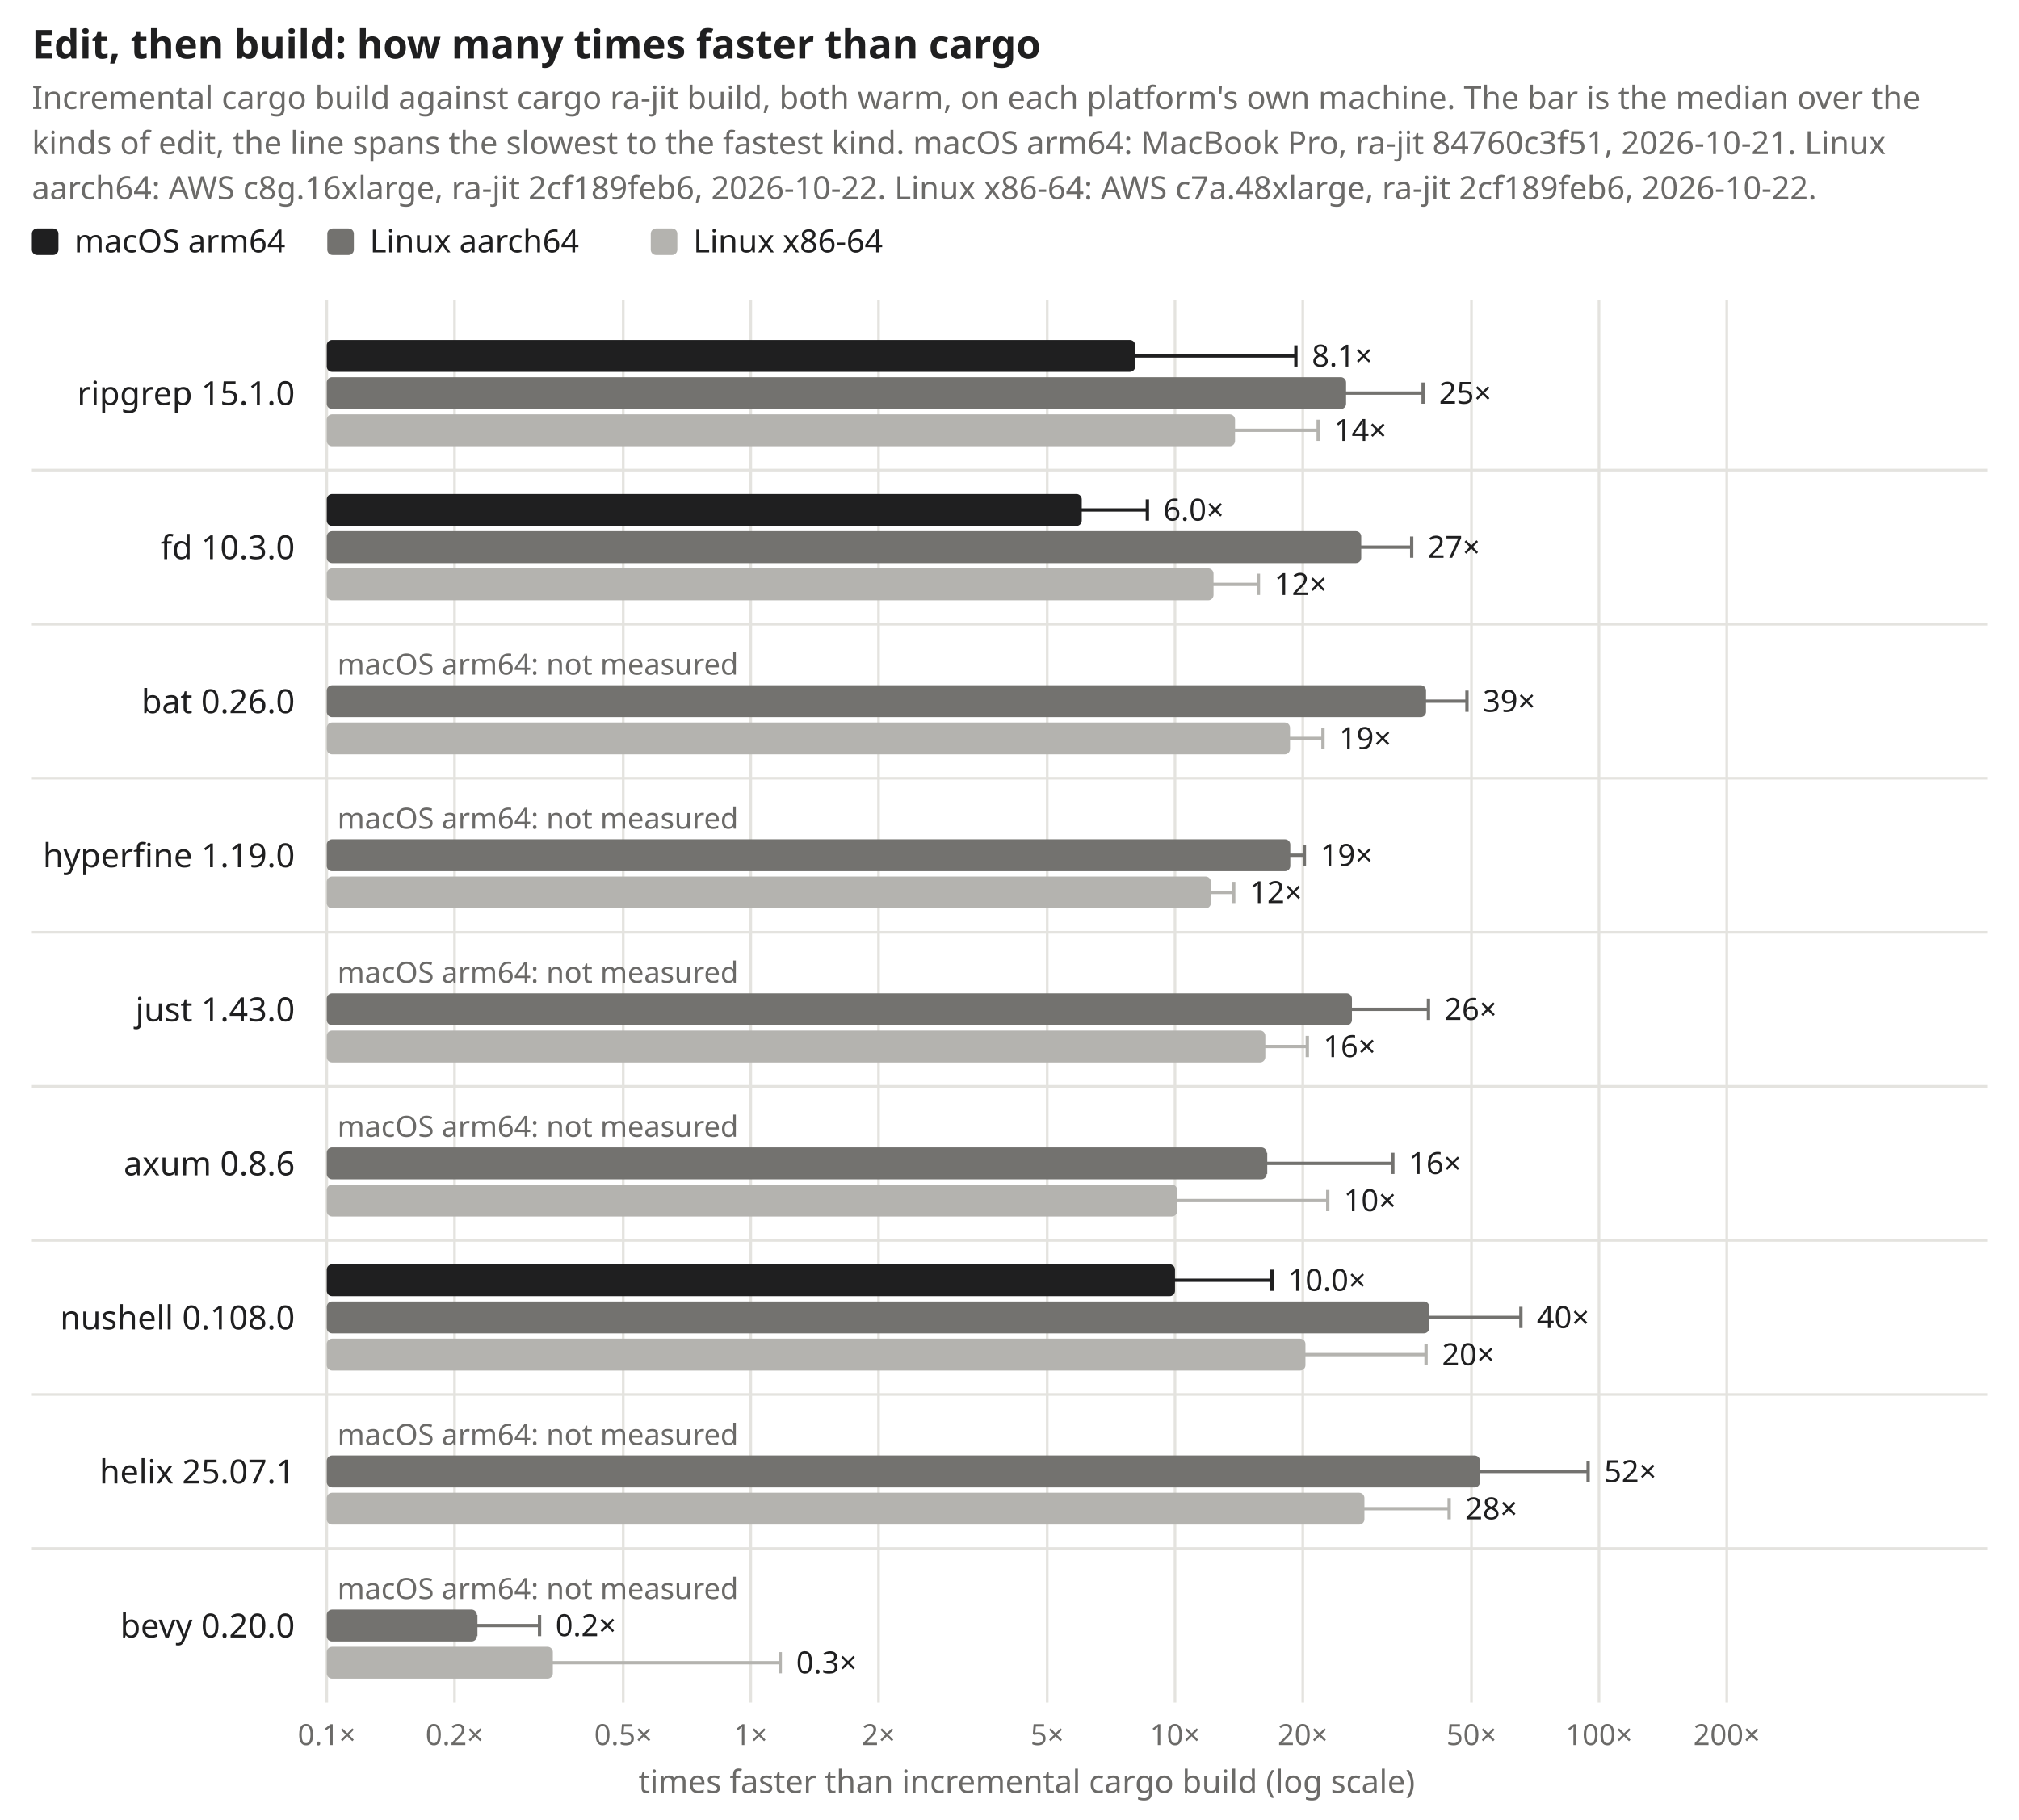
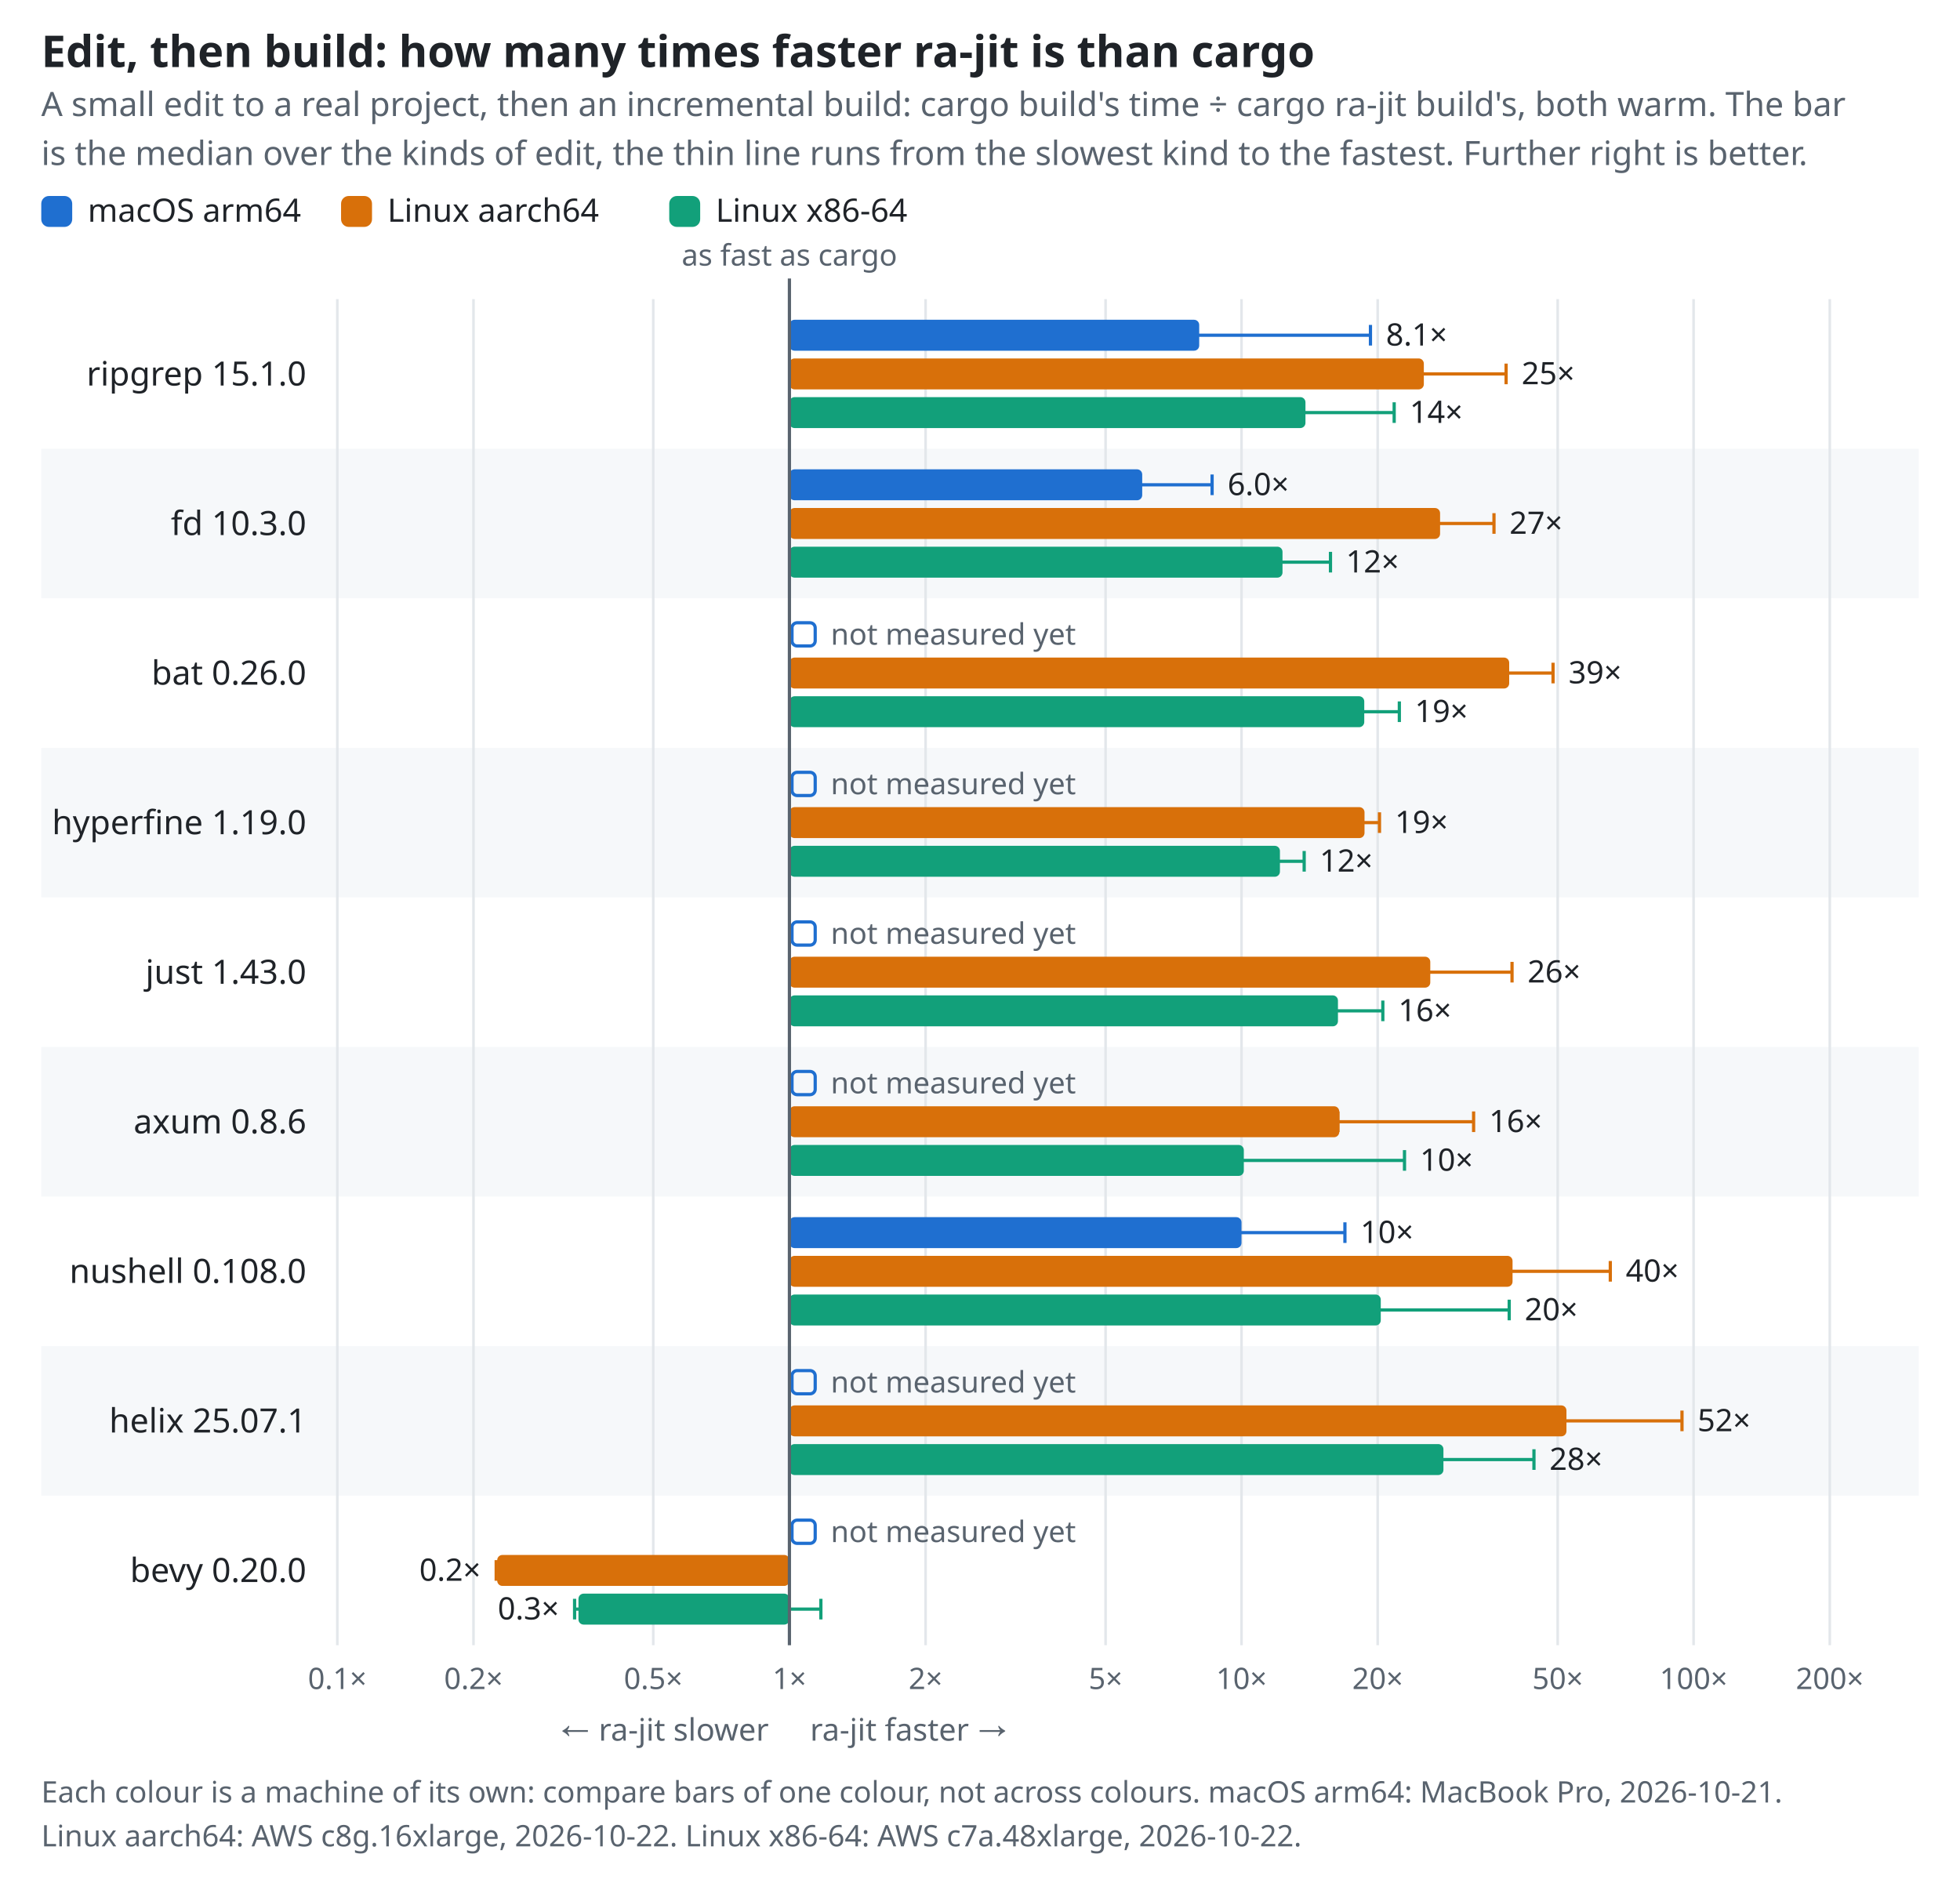
- <svg xmlns="http://www.w3.org/2000/svg" width="760" height="685" viewBox="0 0 760 685" font-family="-apple-system, BlinkMacSystemFont, 'Segoe UI', 'Noto Sans', Helvetica, Arial, sans-serif" role="img" aria-label="Edit, then build: how many times faster than cargo">
-   <text x="12" y="22" font-size="15" font-weight="600" fill="#1f1f20">Edit, then build: how many times faster than cargo</text>
-   <text x="12" y="41" font-size="12" fill="#6b6a68">Incremental cargo build against cargo ra-jit build, both warm, on each platform's own machine. The bar is the median over the</text>
-   <text x="12" y="58" font-size="12" fill="#6b6a68">kinds of edit, the line spans the slowest to the fastest kind. macOS arm64: MacBook Pro, ra-jit 84760c3f51, 2026-10-21. Linux</text>
-   <text x="12" y="75" font-size="12" fill="#6b6a68">aarch64: AWS c8g.16xlarge, ra-jit 2cf189feb6, 2026-10-22. Linux x86-64: AWS c7a.48xlarge, ra-jit 2cf189feb6, 2026-10-22.</text>
-   <rect x="12" y="86" width="10" height="10" rx="2" fill="#1f1f20" />
-   <text x="28" y="95" font-size="12" fill="#1f1f20">macOS arm64</text>
-   <rect x="123.2" y="86" width="10" height="10" rx="2" fill="#73726f" />
-   <text x="139.2" y="95" font-size="12" fill="#1f1f20">Linux aarch64</text>
-   <rect x="244.96" y="86" width="10" height="10" rx="2" fill="#b4b3af" />
-   <text x="260.96" y="95" font-size="12" fill="#1f1f20">Linux x86-64</text>
-   <line x1="123.0" y1="113" x2="123.0" y2="641" stroke="#e4e3df" />
-   <text x="123.0" y="657" font-size="11" text-anchor="middle" fill="#6b6a68">0.1×</text>
-   <line x1="171.1" y1="113" x2="171.1" y2="641" stroke="#e4e3df" />
-   <text x="171.1" y="657" font-size="11" text-anchor="middle" fill="#6b6a68">0.2×</text>
-   <line x1="234.6" y1="113" x2="234.6" y2="641" stroke="#e4e3df" />
-   <text x="234.6" y="657" font-size="11" text-anchor="middle" fill="#6b6a68">0.5×</text>
-   <line x1="282.6" y1="113" x2="282.6" y2="641" stroke="#e4e3df" />
-   <text x="282.6" y="657" font-size="11" text-anchor="middle" fill="#6b6a68">1×</text>
-   <line x1="330.7" y1="113" x2="330.7" y2="641" stroke="#e4e3df" />
-   <text x="330.7" y="657" font-size="11" text-anchor="middle" fill="#6b6a68">2×</text>
-   <line x1="394.2" y1="113" x2="394.2" y2="641" stroke="#e4e3df" />
-   <text x="394.2" y="657" font-size="11" text-anchor="middle" fill="#6b6a68">5×</text>
-   <line x1="442.3" y1="113" x2="442.3" y2="641" stroke="#e4e3df" />
-   <text x="442.3" y="657" font-size="11" text-anchor="middle" fill="#6b6a68">10×</text>
-   <line x1="490.4" y1="113" x2="490.4" y2="641" stroke="#e4e3df" />
-   <text x="490.4" y="657" font-size="11" text-anchor="middle" fill="#6b6a68">20×</text>
-   <line x1="553.9" y1="113" x2="553.9" y2="641" stroke="#e4e3df" />
-   <text x="553.9" y="657" font-size="11" text-anchor="middle" fill="#6b6a68">50×</text>
-   <line x1="601.9" y1="113" x2="601.9" y2="641" stroke="#e4e3df" />
-   <text x="601.9" y="657" font-size="11" text-anchor="middle" fill="#6b6a68">100×</text>
-   <line x1="650.0" y1="113" x2="650.0" y2="641" stroke="#e4e3df" />
-   <text x="650.0" y="657" font-size="11" text-anchor="middle" fill="#6b6a68">200×</text>
-   <text x="386.5" y="675" font-size="12" text-anchor="middle" fill="#6b6a68">times faster than incremental cargo build (log scale)</text>
-   <text x="111.0" y="152.5" font-size="12.5" text-anchor="end" fill="#1f1f20">ripgrep 15.1.0</text>
-   <rect x="123.0" y="128.0" width="304.3" height="12" rx="2" fill="#1f1f20" />
-   <line x1="390.4" y1="134.0" x2="487.8" y2="134.0" stroke="#1f1f20" stroke-width="1.25" />
-   <line x1="390.4" y1="130.0" x2="390.4" y2="138.0" stroke="#1f1f20" stroke-width="1.25" />
-   <line x1="487.8" y1="130.0" x2="487.8" y2="138.0" stroke="#1f1f20" stroke-width="1.25" />
-   <text x="493.8" y="138.0" font-size="11.5" text-anchor="start" fill="#1f1f20" font-variant-numeric="tabular-nums">8.1×</text>
-   <rect x="123.0" y="142.0" width="383.7" height="12" rx="2" fill="#73726f" />
-   <line x1="477.0" y1="148.0" x2="535.7" y2="148.0" stroke="#73726f" stroke-width="1.25" />
-   <line x1="477.0" y1="144.0" x2="477.0" y2="152.0" stroke="#73726f" stroke-width="1.25" />
-   <line x1="535.7" y1="144.0" x2="535.7" y2="152.0" stroke="#73726f" stroke-width="1.25" />
-   <text x="541.7" y="152.0" font-size="11.5" text-anchor="start" fill="#1f1f20" font-variant-numeric="tabular-nums">25×</text>
-   <rect x="123.0" y="156.0" width="341.9" height="12" rx="2" fill="#b4b3af" />
-   <line x1="441.2" y1="162.0" x2="496.2" y2="162.0" stroke="#b4b3af" stroke-width="1.25" />
-   <line x1="441.2" y1="158.0" x2="441.2" y2="166.0" stroke="#b4b3af" stroke-width="1.25" />
-   <line x1="496.2" y1="158.0" x2="496.2" y2="166.0" stroke="#b4b3af" stroke-width="1.25" />
-   <text x="502.2" y="166.0" font-size="11.5" text-anchor="start" fill="#1f1f20" font-variant-numeric="tabular-nums">14×</text>
-   <line x1="12" y1="177.0" x2="748" y2="177.0" stroke="#e4e3df" />
-   <text x="111.0" y="210.5" font-size="12.5" text-anchor="end" fill="#1f1f20">fd 10.3.0</text>
-   <rect x="123.0" y="186.0" width="284.2" height="12" rx="2" fill="#1f1f20" />
-   <line x1="402.7" y1="192.0" x2="431.9" y2="192.0" stroke="#1f1f20" stroke-width="1.25" />
-   <line x1="402.7" y1="188.0" x2="402.7" y2="196.0" stroke="#1f1f20" stroke-width="1.25" />
-   <line x1="431.9" y1="188.0" x2="431.9" y2="196.0" stroke="#1f1f20" stroke-width="1.25" />
-   <text x="437.9" y="196.0" font-size="11.5" text-anchor="start" fill="#1f1f20" font-variant-numeric="tabular-nums">6.0×</text>
-   <rect x="123.0" y="200.0" width="389.4" height="12" rx="2" fill="#73726f" />
-   <line x1="493.6" y1="206.0" x2="531.4" y2="206.0" stroke="#73726f" stroke-width="1.25" />
-   <line x1="493.6" y1="202.0" x2="493.6" y2="210.0" stroke="#73726f" stroke-width="1.25" />
-   <line x1="531.4" y1="202.0" x2="531.4" y2="210.0" stroke="#73726f" stroke-width="1.25" />
-   <text x="537.4" y="210.0" font-size="11.5" text-anchor="start" fill="#1f1f20" font-variant-numeric="tabular-nums">27×</text>
-   <rect x="123.0" y="214.0" width="333.8" height="12" rx="2" fill="#b4b3af" />
-   <line x1="442.2" y1="220.0" x2="473.7" y2="220.0" stroke="#b4b3af" stroke-width="1.25" />
-   <line x1="442.2" y1="216.0" x2="442.2" y2="224.0" stroke="#b4b3af" stroke-width="1.25" />
-   <line x1="473.7" y1="216.0" x2="473.7" y2="224.0" stroke="#b4b3af" stroke-width="1.25" />
-   <text x="479.7" y="224.0" font-size="11.5" text-anchor="start" fill="#1f1f20" font-variant-numeric="tabular-nums">12×</text>
-   <line x1="12" y1="235.0" x2="748" y2="235.0" stroke="#e4e3df" />
-   <text x="111.0" y="268.5" font-size="12.5" text-anchor="end" fill="#1f1f20">bat 0.26.0</text>
-   <text x="127.0" y="254.0" font-size="11" fill="#6b6a68">macOS arm64: not measured</text>
-   <rect x="123.0" y="258.0" width="413.8" height="12" rx="2" fill="#73726f" />
-   <line x1="513.9" y1="264.0" x2="552.2" y2="264.0" stroke="#73726f" stroke-width="1.25" />
-   <line x1="513.9" y1="260.0" x2="513.9" y2="268.0" stroke="#73726f" stroke-width="1.25" />
-   <line x1="552.2" y1="260.0" x2="552.2" y2="268.0" stroke="#73726f" stroke-width="1.25" />
-   <text x="558.2" y="268.0" font-size="11.5" text-anchor="start" fill="#1f1f20" font-variant-numeric="tabular-nums">39×</text>
-   <rect x="123.0" y="272.0" width="362.6" height="12" rx="2" fill="#b4b3af" />
-   <line x1="450.3" y1="278.0" x2="498.0" y2="278.0" stroke="#b4b3af" stroke-width="1.25" />
-   <line x1="450.3" y1="274.0" x2="450.3" y2="282.0" stroke="#b4b3af" stroke-width="1.25" />
-   <line x1="498.0" y1="274.0" x2="498.0" y2="282.0" stroke="#b4b3af" stroke-width="1.25" />
-   <text x="504.0" y="282.0" font-size="11.5" text-anchor="start" fill="#1f1f20" font-variant-numeric="tabular-nums">19×</text>
-   <line x1="12" y1="293.0" x2="748" y2="293.0" stroke="#e4e3df" />
-   <text x="111.0" y="326.5" font-size="12.5" text-anchor="end" fill="#1f1f20">hyperfine 1.19.0</text>
-   <text x="127.0" y="312.0" font-size="11" fill="#6b6a68">macOS arm64: not measured</text>
-   <rect x="123.0" y="316.0" width="362.7" height="12" rx="2" fill="#73726f" />
-   <line x1="436.4" y1="322.0" x2="491.0" y2="322.0" stroke="#73726f" stroke-width="1.25" />
-   <line x1="436.4" y1="318.0" x2="436.4" y2="326.0" stroke="#73726f" stroke-width="1.25" />
-   <line x1="491.0" y1="318.0" x2="491.0" y2="326.0" stroke="#73726f" stroke-width="1.25" />
-   <text x="497.0" y="326.0" font-size="11.5" text-anchor="start" fill="#1f1f20" font-variant-numeric="tabular-nums">19×</text>
-   <rect x="123.0" y="330.0" width="332.8" height="12" rx="2" fill="#b4b3af" />
-   <line x1="415.6" y1="336.0" x2="464.4" y2="336.0" stroke="#b4b3af" stroke-width="1.25" />
-   <line x1="415.6" y1="332.0" x2="415.6" y2="340.0" stroke="#b4b3af" stroke-width="1.25" />
-   <line x1="464.4" y1="332.0" x2="464.4" y2="340.0" stroke="#b4b3af" stroke-width="1.25" />
-   <text x="470.4" y="340.0" font-size="11.5" text-anchor="start" fill="#1f1f20" font-variant-numeric="tabular-nums">12×</text>
-   <line x1="12" y1="351.0" x2="748" y2="351.0" stroke="#e4e3df" />
-   <text x="111.0" y="384.5" font-size="12.5" text-anchor="end" fill="#1f1f20">just 1.43.0</text>
-   <text x="127.0" y="370.0" font-size="11" fill="#6b6a68">macOS arm64: not measured</text>
-   <rect x="123.0" y="374.0" width="385.9" height="12" rx="2" fill="#73726f" />
-   <line x1="496.1" y1="380.0" x2="537.7" y2="380.0" stroke="#73726f" stroke-width="1.25" />
-   <line x1="496.1" y1="376.0" x2="496.1" y2="384.0" stroke="#73726f" stroke-width="1.25" />
-   <line x1="537.7" y1="376.0" x2="537.7" y2="384.0" stroke="#73726f" stroke-width="1.25" />
-   <text x="543.7" y="384.0" font-size="11.5" text-anchor="start" fill="#1f1f20" font-variant-numeric="tabular-nums">26×</text>
-   <rect x="123.0" y="388.0" width="353.3" height="12" rx="2" fill="#b4b3af" />
-   <line x1="458.5" y1="394.0" x2="492.1" y2="394.0" stroke="#b4b3af" stroke-width="1.25" />
-   <line x1="458.5" y1="390.0" x2="458.5" y2="398.0" stroke="#b4b3af" stroke-width="1.25" />
-   <line x1="492.1" y1="390.0" x2="492.1" y2="398.0" stroke="#b4b3af" stroke-width="1.25" />
-   <text x="498.1" y="398.0" font-size="11.5" text-anchor="start" fill="#1f1f20" font-variant-numeric="tabular-nums">16×</text>
-   <line x1="12" y1="409.0" x2="748" y2="409.0" stroke="#e4e3df" />
-   <text x="111.0" y="442.5" font-size="12.5" text-anchor="end" fill="#1f1f20">axum 0.8.6</text>
-   <text x="127.0" y="428.0" font-size="11" fill="#6b6a68">macOS arm64: not measured</text>
-   <rect x="123.0" y="432.0" width="353.8" height="12" rx="2" fill="#73726f" />
-   <line x1="476.4" y1="438.0" x2="524.3" y2="438.0" stroke="#73726f" stroke-width="1.25" />
-   <line x1="476.4" y1="434.0" x2="476.4" y2="442.0" stroke="#73726f" stroke-width="1.25" />
-   <line x1="524.3" y1="434.0" x2="524.3" y2="442.0" stroke="#73726f" stroke-width="1.25" />
-   <text x="530.3" y="442.0" font-size="11.5" text-anchor="start" fill="#1f1f20" font-variant-numeric="tabular-nums">16×</text>
-   <rect x="123.0" y="446.0" width="320.1" height="12" rx="2" fill="#b4b3af" />
-   <line x1="442.1" y1="452.0" x2="499.8" y2="452.0" stroke="#b4b3af" stroke-width="1.25" />
-   <line x1="442.1" y1="448.0" x2="442.1" y2="456.0" stroke="#b4b3af" stroke-width="1.25" />
-   <line x1="499.8" y1="448.0" x2="499.8" y2="456.0" stroke="#b4b3af" stroke-width="1.25" />
-   <text x="505.8" y="456.0" font-size="11.5" text-anchor="start" fill="#1f1f20" font-variant-numeric="tabular-nums">10×</text>
-   <line x1="12" y1="467.0" x2="748" y2="467.0" stroke="#e4e3df" />
-   <text x="111.0" y="500.5" font-size="12.5" text-anchor="end" fill="#1f1f20">nushell 0.108.0</text>
-   <rect x="123.0" y="476.0" width="319.3" height="12" rx="2" fill="#1f1f20" />
-   <line x1="378.6" y1="482.0" x2="478.8" y2="482.0" stroke="#1f1f20" stroke-width="1.25" />
-   <line x1="378.6" y1="478.0" x2="378.6" y2="486.0" stroke="#1f1f20" stroke-width="1.25" />
-   <line x1="478.8" y1="478.0" x2="478.8" y2="486.0" stroke="#1f1f20" stroke-width="1.25" />
-   <text x="484.8" y="486.0" font-size="11.5" text-anchor="start" fill="#1f1f20" font-variant-numeric="tabular-nums">10.0×</text>
-   <rect x="123.0" y="490.0" width="415.0" height="12" rx="2" fill="#73726f" />
-   <line x1="505.4" y1="496.0" x2="572.5" y2="496.0" stroke="#73726f" stroke-width="1.25" />
-   <line x1="505.4" y1="492.0" x2="505.4" y2="500.0" stroke="#73726f" stroke-width="1.25" />
-   <line x1="572.5" y1="492.0" x2="572.5" y2="500.0" stroke="#73726f" stroke-width="1.25" />
-   <text x="578.5" y="500.0" font-size="11.5" text-anchor="start" fill="#1f1f20" font-variant-numeric="tabular-nums">40×</text>
-   <rect x="123.0" y="504.0" width="368.4" height="12" rx="2" fill="#b4b3af" />
-   <line x1="407.4" y1="510.0" x2="536.8" y2="510.0" stroke="#b4b3af" stroke-width="1.25" />
-   <line x1="407.4" y1="506.0" x2="407.4" y2="514.0" stroke="#b4b3af" stroke-width="1.25" />
-   <line x1="536.8" y1="506.0" x2="536.8" y2="514.0" stroke="#b4b3af" stroke-width="1.25" />
-   <text x="542.8" y="514.0" font-size="11.5" text-anchor="start" fill="#1f1f20" font-variant-numeric="tabular-nums">20×</text>
-   <line x1="12" y1="525.0" x2="748" y2="525.0" stroke="#e4e3df" />
-   <text x="111.0" y="558.5" font-size="12.5" text-anchor="end" fill="#1f1f20">helix 25.07.1</text>
-   <text x="127.0" y="544.0" font-size="11" fill="#6b6a68">macOS arm64: not measured</text>
-   <rect x="123.0" y="548.0" width="434.1" height="12" rx="2" fill="#73726f" />
-   <line x1="524.0" y1="554.0" x2="597.8" y2="554.0" stroke="#73726f" stroke-width="1.25" />
-   <line x1="524.0" y1="550.0" x2="524.0" y2="558.0" stroke="#73726f" stroke-width="1.25" />
-   <line x1="597.8" y1="550.0" x2="597.8" y2="558.0" stroke="#73726f" stroke-width="1.25" />
-   <text x="603.8" y="558.0" font-size="11.5" text-anchor="start" fill="#1f1f20" font-variant-numeric="tabular-nums">52×</text>
-   <rect x="123.0" y="562.0" width="390.6" height="12" rx="2" fill="#b4b3af" />
-   <line x1="469.2" y1="568.0" x2="545.5" y2="568.0" stroke="#b4b3af" stroke-width="1.25" />
-   <line x1="469.2" y1="564.0" x2="469.2" y2="572.0" stroke="#b4b3af" stroke-width="1.25" />
-   <line x1="545.5" y1="564.0" x2="545.5" y2="572.0" stroke="#b4b3af" stroke-width="1.25" />
-   <text x="551.5" y="572.0" font-size="11.5" text-anchor="start" fill="#1f1f20" font-variant-numeric="tabular-nums">28×</text>
-   <line x1="12" y1="583.0" x2="748" y2="583.0" stroke="#e4e3df" />
-   <text x="111.0" y="616.5" font-size="12.5" text-anchor="end" fill="#1f1f20">bevy 0.20.0</text>
-   <text x="127.0" y="602.0" font-size="11" fill="#6b6a68">macOS arm64: not measured</text>
-   <rect x="123.0" y="606.0" width="56.5" height="12" rx="2" fill="#73726f" />
-   <line x1="179.1" y1="612.0" x2="203.1" y2="612.0" stroke="#73726f" stroke-width="1.25" />
-   <line x1="179.1" y1="608.0" x2="179.1" y2="616.0" stroke="#73726f" stroke-width="1.25" />
-   <line x1="203.1" y1="608.0" x2="203.1" y2="616.0" stroke="#73726f" stroke-width="1.25" />
-   <text x="209.1" y="616.0" font-size="11.5" text-anchor="start" fill="#1f1f20" font-variant-numeric="tabular-nums">0.2×</text>
-   <rect x="123.0" y="620.0" width="85.1" height="12" rx="2" fill="#b4b3af" />
-   <line x1="206.8" y1="626.0" x2="293.7" y2="626.0" stroke="#b4b3af" stroke-width="1.25" />
-   <line x1="206.8" y1="622.0" x2="206.8" y2="630.0" stroke="#b4b3af" stroke-width="1.25" />
-   <line x1="293.7" y1="622.0" x2="293.7" y2="630.0" stroke="#b4b3af" stroke-width="1.25" />
-   <text x="299.7" y="630.0" font-size="11.5" text-anchor="start" fill="#1f1f20" font-variant-numeric="tabular-nums">0.3×</text>
+ <svg xmlns="http://www.w3.org/2000/svg" width="760" height="730" viewBox="0 0 760 730" role="img" aria-label="Edit, then build: how many times faster ra-jit is than cargo">
+   <style>text{font-family:-apple-system, BlinkMacSystemFont, 'Segoe UI', 'Noto Sans', Helvetica, Arial, sans-serif;fill:#1f2328}.d{fill:#59636e}.b{font-weight:600}.v{font-variant-numeric:tabular-nums}.g{stroke:#e3e7eb}.r{stroke:#59636e;stroke-width:1.25}.z{fill:#f6f8fa}.c{fill:#1f2328}.o{fill:none;stroke-width:1.25}.p0{fill:#1f6fd0}.w0{stroke:#1f6fd0}.p1{fill:#d8700a}.w1{stroke:#d8700a}.p2{fill:#12a07a}.w2{stroke:#12a07a}</style>
+   <text x="16" y="26" font-size="17" class="b">Edit, then build: how many times faster ra-jit is than cargo</text>
+   <text x="16" y="45" font-size="13" class="d">A small edit to a real project, then an incremental build: cargo build's time ÷ cargo ra-jit build's, both warm. The bar</text>
+   <text x="16" y="64" font-size="13" class="d">is the median over the kinds of edit, the thin line runs from the slowest kind to the fastest. Further right is better.</text>
+   <rect x="16" y="76" width="12" height="12" rx="3" class="p0" />
+   <text x="34" y="86" font-size="12.5">macOS arm64</text>
+   <rect x="132.25" y="76" width="12" height="12" rx="3" class="p1" />
+   <text x="150.2" y="86" font-size="12.5">Linux aarch64</text>
+   <rect x="259.5" y="76" width="12" height="12" rx="3" class="p2" />
+   <text x="277.5" y="86" font-size="12.5">Linux x86-64</text>
+   <rect x="16" y="522" width="728" height="58" class="z" />
+   <rect x="16" y="406" width="728" height="58" class="z" />
+   <rect x="16" y="290" width="728" height="58" class="z" />
+   <rect x="16" y="174" width="728" height="58" class="z" />
+   <line x1="130.8" y1="116" x2="130.8" y2="638" class="g" />
+   <line x1="183.6" y1="116" x2="183.6" y2="638" class="g" />
+   <line x1="253.3" y1="116" x2="253.3" y2="638" class="g" />
+   <line x1="306.1" y1="116" x2="306.1" y2="638" class="g" />
+   <line x1="358.9" y1="116" x2="358.9" y2="638" class="g" />
+   <line x1="428.7" y1="116" x2="428.7" y2="638" class="g" />
+   <line x1="481.4" y1="116" x2="481.4" y2="638" class="g" />
+   <line x1="534.2" y1="116" x2="534.2" y2="638" class="g" />
+   <line x1="604" y1="116" x2="604" y2="638" class="g" />
+   <line x1="656.7" y1="116" x2="656.7" y2="638" class="g" />
+   <line x1="709.5" y1="116" x2="709.5" y2="638" class="g" />
+   <rect x="306.1" y="124" width="158.9" height="12" rx="2" class="p0" />
+   <path d="M424.5 130H531.4M424.5 126v8M531.4 126v8" class="o w0" />
+   <rect x="306.1" y="139" width="246" height="12" rx="2" class="p1" />
+   <path d="M519.5 145H584M519.5 141v8M584 141v8" class="o w1" />
+   <rect x="306.1" y="154" width="200.1" height="12" rx="2" class="p2" />
+   <path d="M480.3 160H540.6M480.3 156v8M540.6 156v8" class="o w2" />
+   <rect x="306.1" y="182" width="136.8" height="12" rx="2" class="p0" />
+   <path d="M438 188H470M438 184v8M470 184v8" class="o w0" />
+   <rect x="306.1" y="197" width="252.3" height="12" rx="2" class="p1" />
+   <path d="M537.8 203H579.3M537.8 199v8M579.3 199v8" class="o w1" />
+   <rect x="306.1" y="212" width="191.2" height="12" rx="2" class="p2" />
+   <path d="M481.3 218H515.9M481.3 214v8M515.9 214v8" class="o w2" />
+   <rect x="307.1" y="241.5" width="9" height="9" rx="2" class="o w0" />
+   <rect x="306.1" y="255" width="279.1" height="12" rx="2" class="p1" />
+   <path d="M560 261H602.2M560 257v8M602.2 257v8" class="o w1" />
+   <rect x="306.1" y="270" width="222.9" height="12" rx="2" class="p2" />
+   <path d="M490.2 276H542.6M490.2 272v8M542.6 272v8" class="o w2" />
+   <rect x="307.1" y="299.5" width="9" height="9" rx="2" class="o w0" />
+   <rect x="306.1" y="313" width="223" height="12" rx="2" class="p1" />
+   <path d="M475 319H534.9M475 315v8M534.9 315v8" class="o w1" />
+   <rect x="306.1" y="328" width="190.2" height="12" rx="2" class="p2" />
+   <path d="M452.1 334H505.7M452.1 330v8M505.7 330v8" class="o w2" />
+   <rect x="307.1" y="357.5" width="9" height="9" rx="2" class="o w0" />
+   <rect x="306.1" y="371" width="248.5" height="12" rx="2" class="p1" />
+   <path d="M540.5 377H586.3M540.5 373v8M586.3 373v8" class="o w1" />
+   <rect x="306.1" y="386" width="212.7" height="12" rx="2" class="p2" />
+   <path d="M499.3 392H536.2M499.3 388v8M536.2 388v8" class="o w2" />
+   <rect x="307.1" y="415.5" width="9" height="9" rx="2" class="o w0" />
+   <rect x="306.1" y="429" width="213.2" height="12" rx="2" class="p1" />
+   <path d="M518.8 435H571.4M518.8 431v8M571.4 431v8" class="o w1" />
+   <rect x="306.1" y="444" width="176.2" height="12" rx="2" class="p2" />
+   <path d="M481.2 450H544.6M481.2 446v8M544.6 446v8" class="o w2" />
+   <rect x="306.1" y="472" width="175.3" height="12" rx="2" class="p0" />
+   <path d="M411.5 478H521.5M411.5 474v8M521.5 474v8" class="o w0" />
+   <rect x="306.1" y="487" width="280.4" height="12" rx="2" class="p1" />
+   <path d="M550.8 493H624.4M550.8 489v8M624.4 489v8" class="o w1" />
+   <rect x="306.1" y="502" width="229.3" height="12" rx="2" class="p2" />
+   <path d="M443.1 508H585.2M443.1 504v8M585.2 504v8" class="o w2" />
+   <rect x="307.1" y="531.5" width="9" height="9" rx="2" class="o w0" />
+   <rect x="306.1" y="545" width="301.3" height="12" rx="2" class="p1" />
+   <path d="M571.2 551H652.2M571.2 547v8M652.2 547v8" class="o w1" />
+   <rect x="306.1" y="560" width="253.6" height="12" rx="2" class="p2" />
+   <path d="M511 566H594.8M511 562v8M594.8 562v8" class="o w2" />
+   <rect x="307.1" y="589.5" width="9" height="9" rx="2" class="o w0" />
+   <rect x="192.8" y="603" width="113.3" height="12" rx="2" class="p1" />
+   <path d="M192.4 609H218.8M192.4 605v8M218.8 605v8" class="o w1" />
+   <rect x="224.3" y="618" width="81.8" height="12" rx="2" class="p2" />
+   <path d="M222.8 624H318.3M222.8 620v8M318.3 620v8" class="o w2" />
+   <line x1="306.1" y1="108" x2="306.1" y2="638" class="r" />
+   <text x="130.8" y="655" font-size="11.5" text-anchor="middle" class="d v">0.1×</text>
+   <text x="183.6" y="655" font-size="11.5" text-anchor="middle" class="d v">0.2×</text>
+   <text x="253.3" y="655" font-size="11.5" text-anchor="middle" class="d v">0.5×</text>
+   <text x="306.1" y="655" font-size="11.5" text-anchor="middle" class="d v">1×</text>
+   <text x="358.9" y="655" font-size="11.5" text-anchor="middle" class="d v">2×</text>
+   <text x="428.7" y="655" font-size="11.5" text-anchor="middle" class="d v">5×</text>
+   <text x="481.4" y="655" font-size="11.5" text-anchor="middle" class="d v">10×</text>
+   <text x="534.2" y="655" font-size="11.5" text-anchor="middle" class="d v">20×</text>
+   <text x="604" y="655" font-size="11.5" text-anchor="middle" class="d v">50×</text>
+   <text x="656.7" y="655" font-size="11.5" text-anchor="middle" class="d v">100×</text>
+   <text x="709.5" y="655" font-size="11.5" text-anchor="middle" class="d v">200×</text>
+   <text x="118.8" y="149.5" font-size="13" text-anchor="end">ripgrep 15.1.0</text>
+   <text x="537.4" y="134" font-size="12" text-anchor="start" class="v">8.1×</text>
+   <text x="590" y="149" font-size="12" text-anchor="start" class="v">25×</text>
+   <text x="546.6" y="164" font-size="12" text-anchor="start" class="v">14×</text>
+   <text x="118.8" y="207.5" font-size="13" text-anchor="end">fd 10.3.0</text>
+   <text x="476" y="192" font-size="12" text-anchor="start" class="v">6.0×</text>
+   <text x="585.3" y="207" font-size="12" text-anchor="start" class="v">27×</text>
+   <text x="521.9" y="222" font-size="12" text-anchor="start" class="v">12×</text>
+   <text x="118.8" y="265.5" font-size="13" text-anchor="end">bat 0.26.0</text>
+   <text x="322.1" y="250" font-size="11.5" class="d">not measured yet</text>
+   <text x="608.2" y="265" font-size="12" text-anchor="start" class="v">39×</text>
+   <text x="548.6" y="280" font-size="12" text-anchor="start" class="v">19×</text>
+   <text x="118.8" y="323.5" font-size="13" text-anchor="end">hyperfine 1.19.0</text>
+   <text x="322.1" y="308" font-size="11.5" class="d">not measured yet</text>
+   <text x="540.9" y="323" font-size="12" text-anchor="start" class="v">19×</text>
+   <text x="511.7" y="338" font-size="12" text-anchor="start" class="v">12×</text>
+   <text x="118.8" y="381.5" font-size="13" text-anchor="end">just 1.43.0</text>
+   <text x="322.1" y="366" font-size="11.5" class="d">not measured yet</text>
+   <text x="592.3" y="381" font-size="12" text-anchor="start" class="v">26×</text>
+   <text x="542.2" y="396" font-size="12" text-anchor="start" class="v">16×</text>
+   <text x="118.8" y="439.5" font-size="13" text-anchor="end">axum 0.8.6</text>
+   <text x="322.1" y="424" font-size="11.5" class="d">not measured yet</text>
+   <text x="577.4" y="439" font-size="12" text-anchor="start" class="v">16×</text>
+   <text x="550.6" y="454" font-size="12" text-anchor="start" class="v">10×</text>
+   <text x="118.8" y="497.5" font-size="13" text-anchor="end">nushell 0.108.0</text>
+   <text x="527.5" y="482" font-size="12" text-anchor="start" class="v">10×</text>
+   <text x="630.4" y="497" font-size="12" text-anchor="start" class="v">40×</text>
+   <text x="591.2" y="512" font-size="12" text-anchor="start" class="v">20×</text>
+   <text x="118.8" y="555.5" font-size="13" text-anchor="end">helix 25.07.1</text>
+   <text x="322.1" y="540" font-size="11.5" class="d">not measured yet</text>
+   <text x="658.2" y="555" font-size="12" text-anchor="start" class="v">52×</text>
+   <text x="600.8" y="570" font-size="12" text-anchor="start" class="v">28×</text>
+   <text x="118.8" y="613.5" font-size="13" text-anchor="end">bevy 0.20.0</text>
+   <text x="322.1" y="598" font-size="11.5" class="d">not measured yet</text>
+   <text x="186.4" y="613" font-size="12" text-anchor="end" class="v">0.2×</text>
+   <text x="216.8" y="628" font-size="12" text-anchor="end" class="v">0.3×</text>
+   <text x="306.1" y="103" font-size="11.5" text-anchor="middle" class="d">as fast as cargo</text>
+   <text x="298.1" y="675" font-size="12" text-anchor="end" class="d">← ra-jit slower</text>
+   <text x="314.1" y="675" font-size="12" class="d">ra-jit faster →</text>
+   <text x="16" y="699" font-size="11.5" class="d">Each colour is a machine of its own: compare bars of one colour, not across colours. macOS arm64: MacBook Pro, 2026-10-21.</text>
+   <text x="16" y="716" font-size="11.5" class="d">Linux aarch64: AWS c8g.16xlarge, 2026-10-22. Linux x86-64: AWS c7a.48xlarge, 2026-10-22.</text>
</svg>
